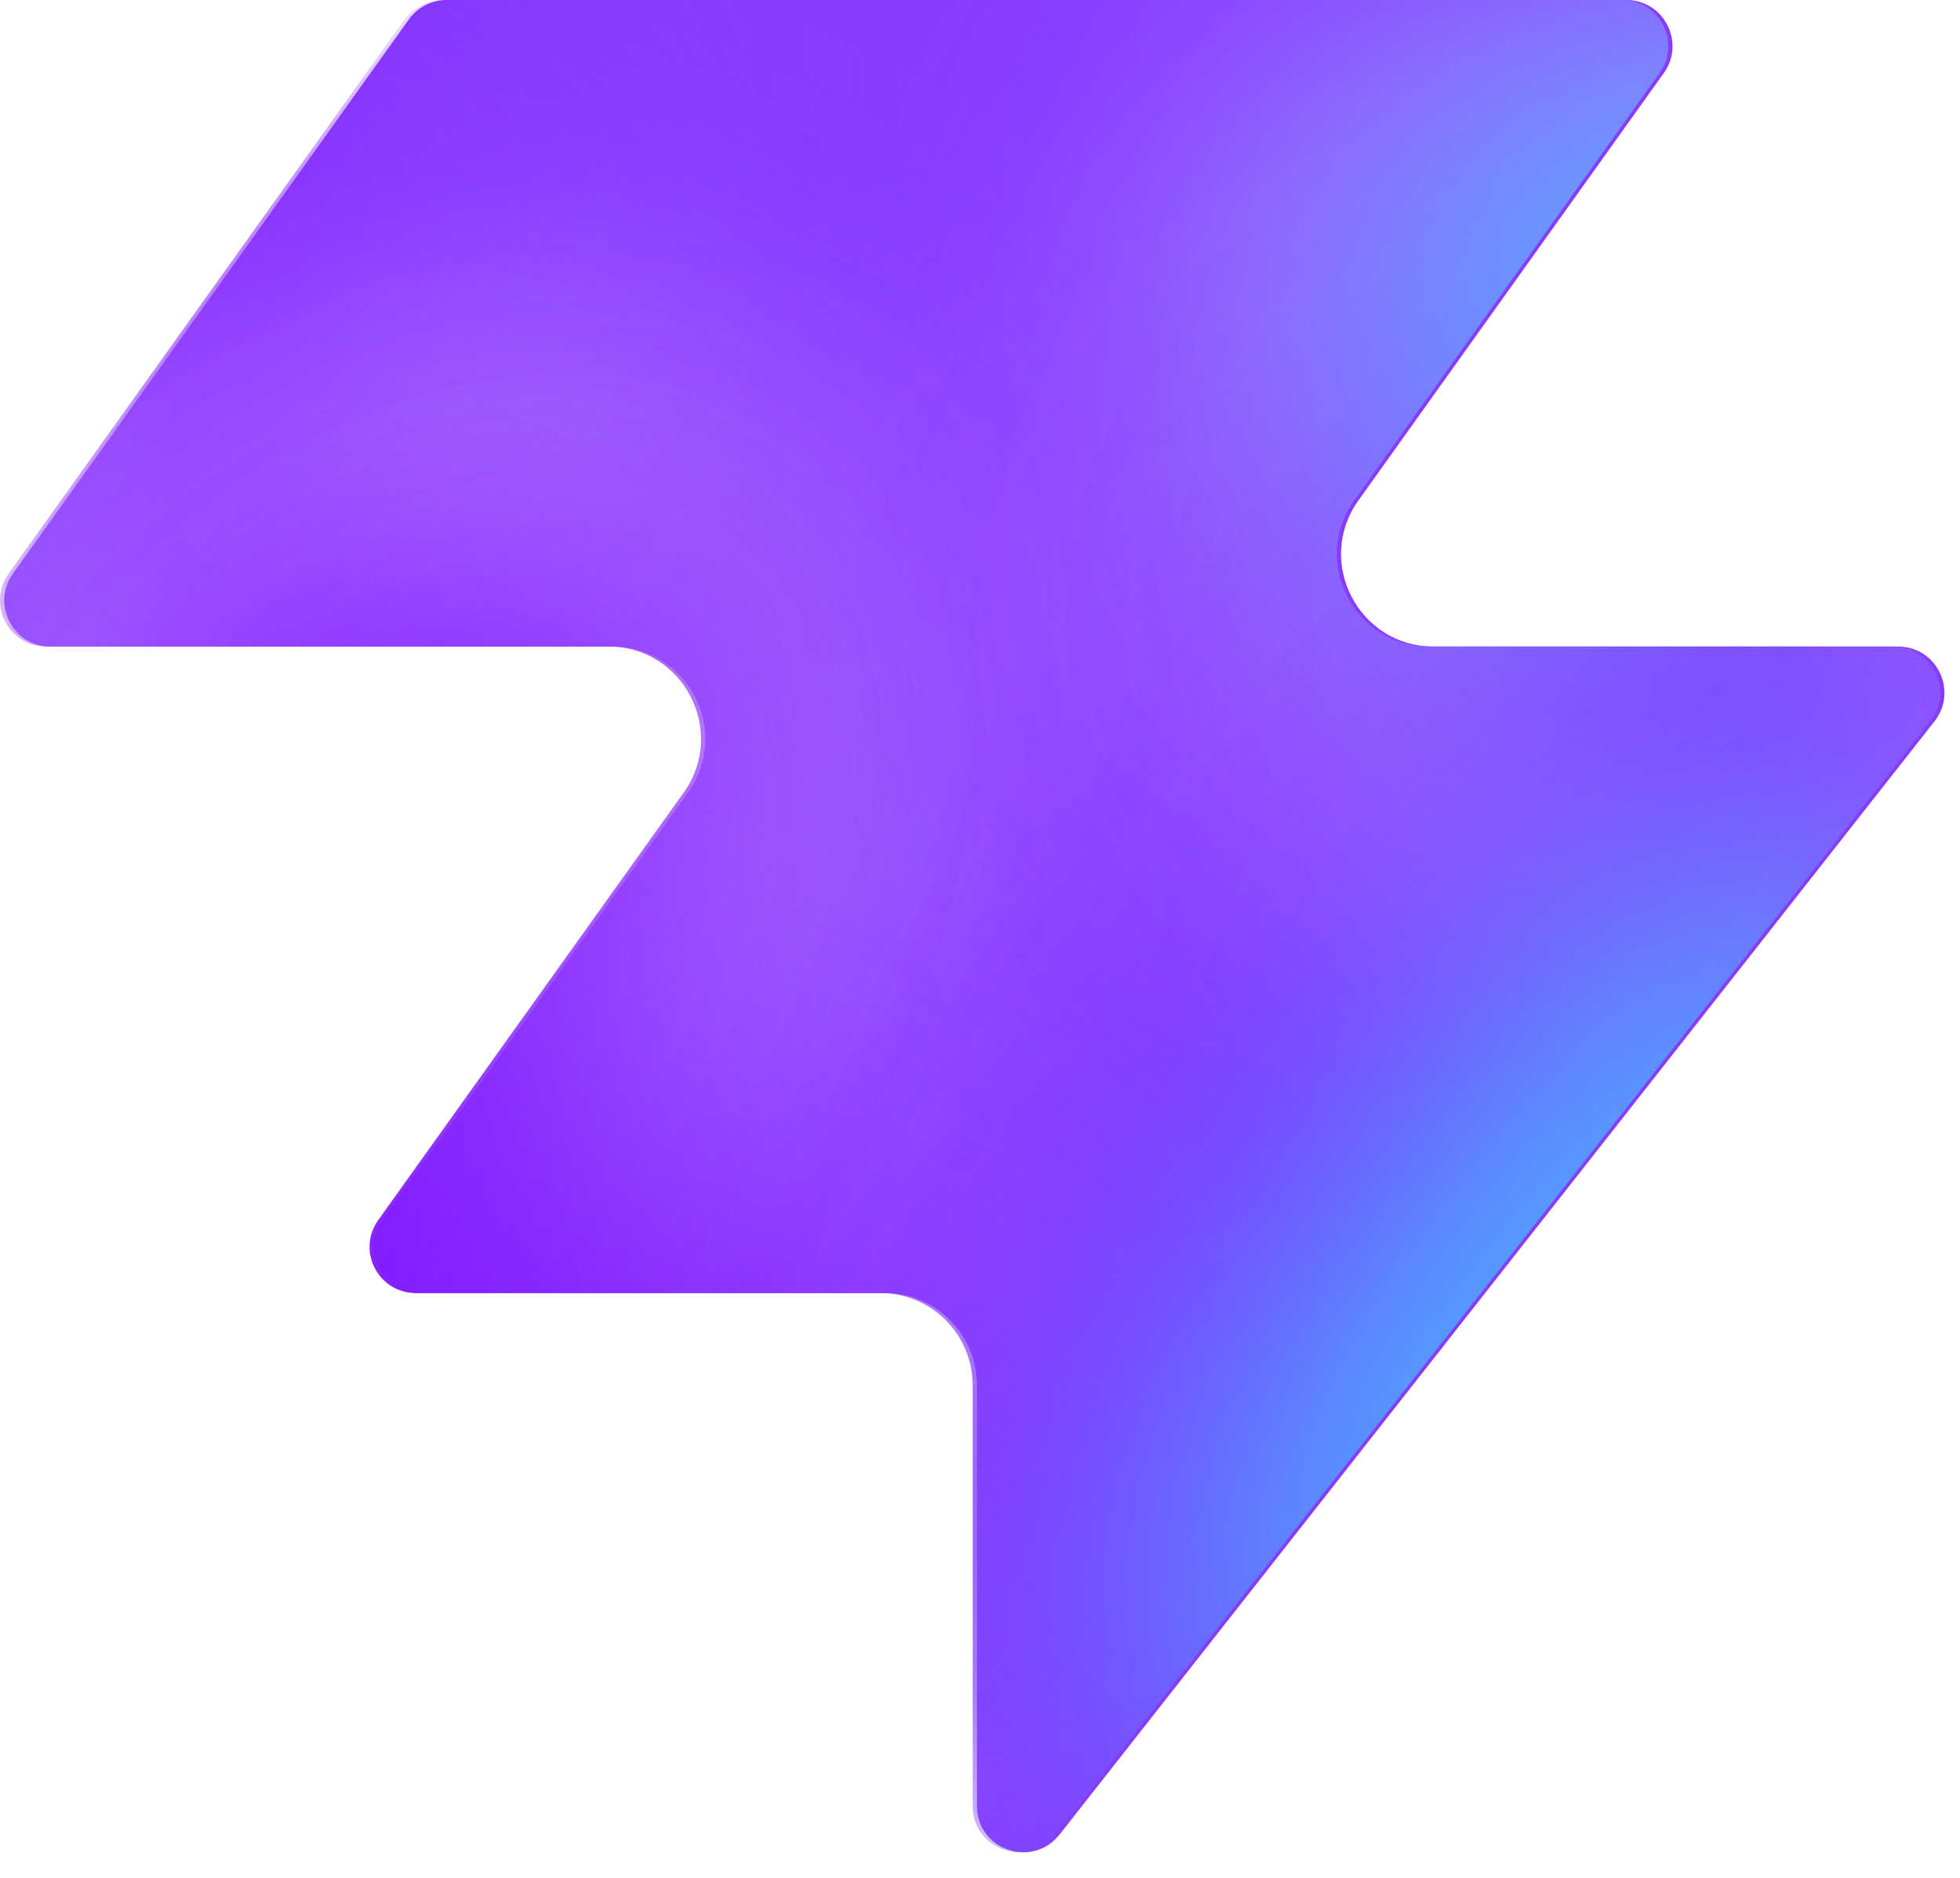
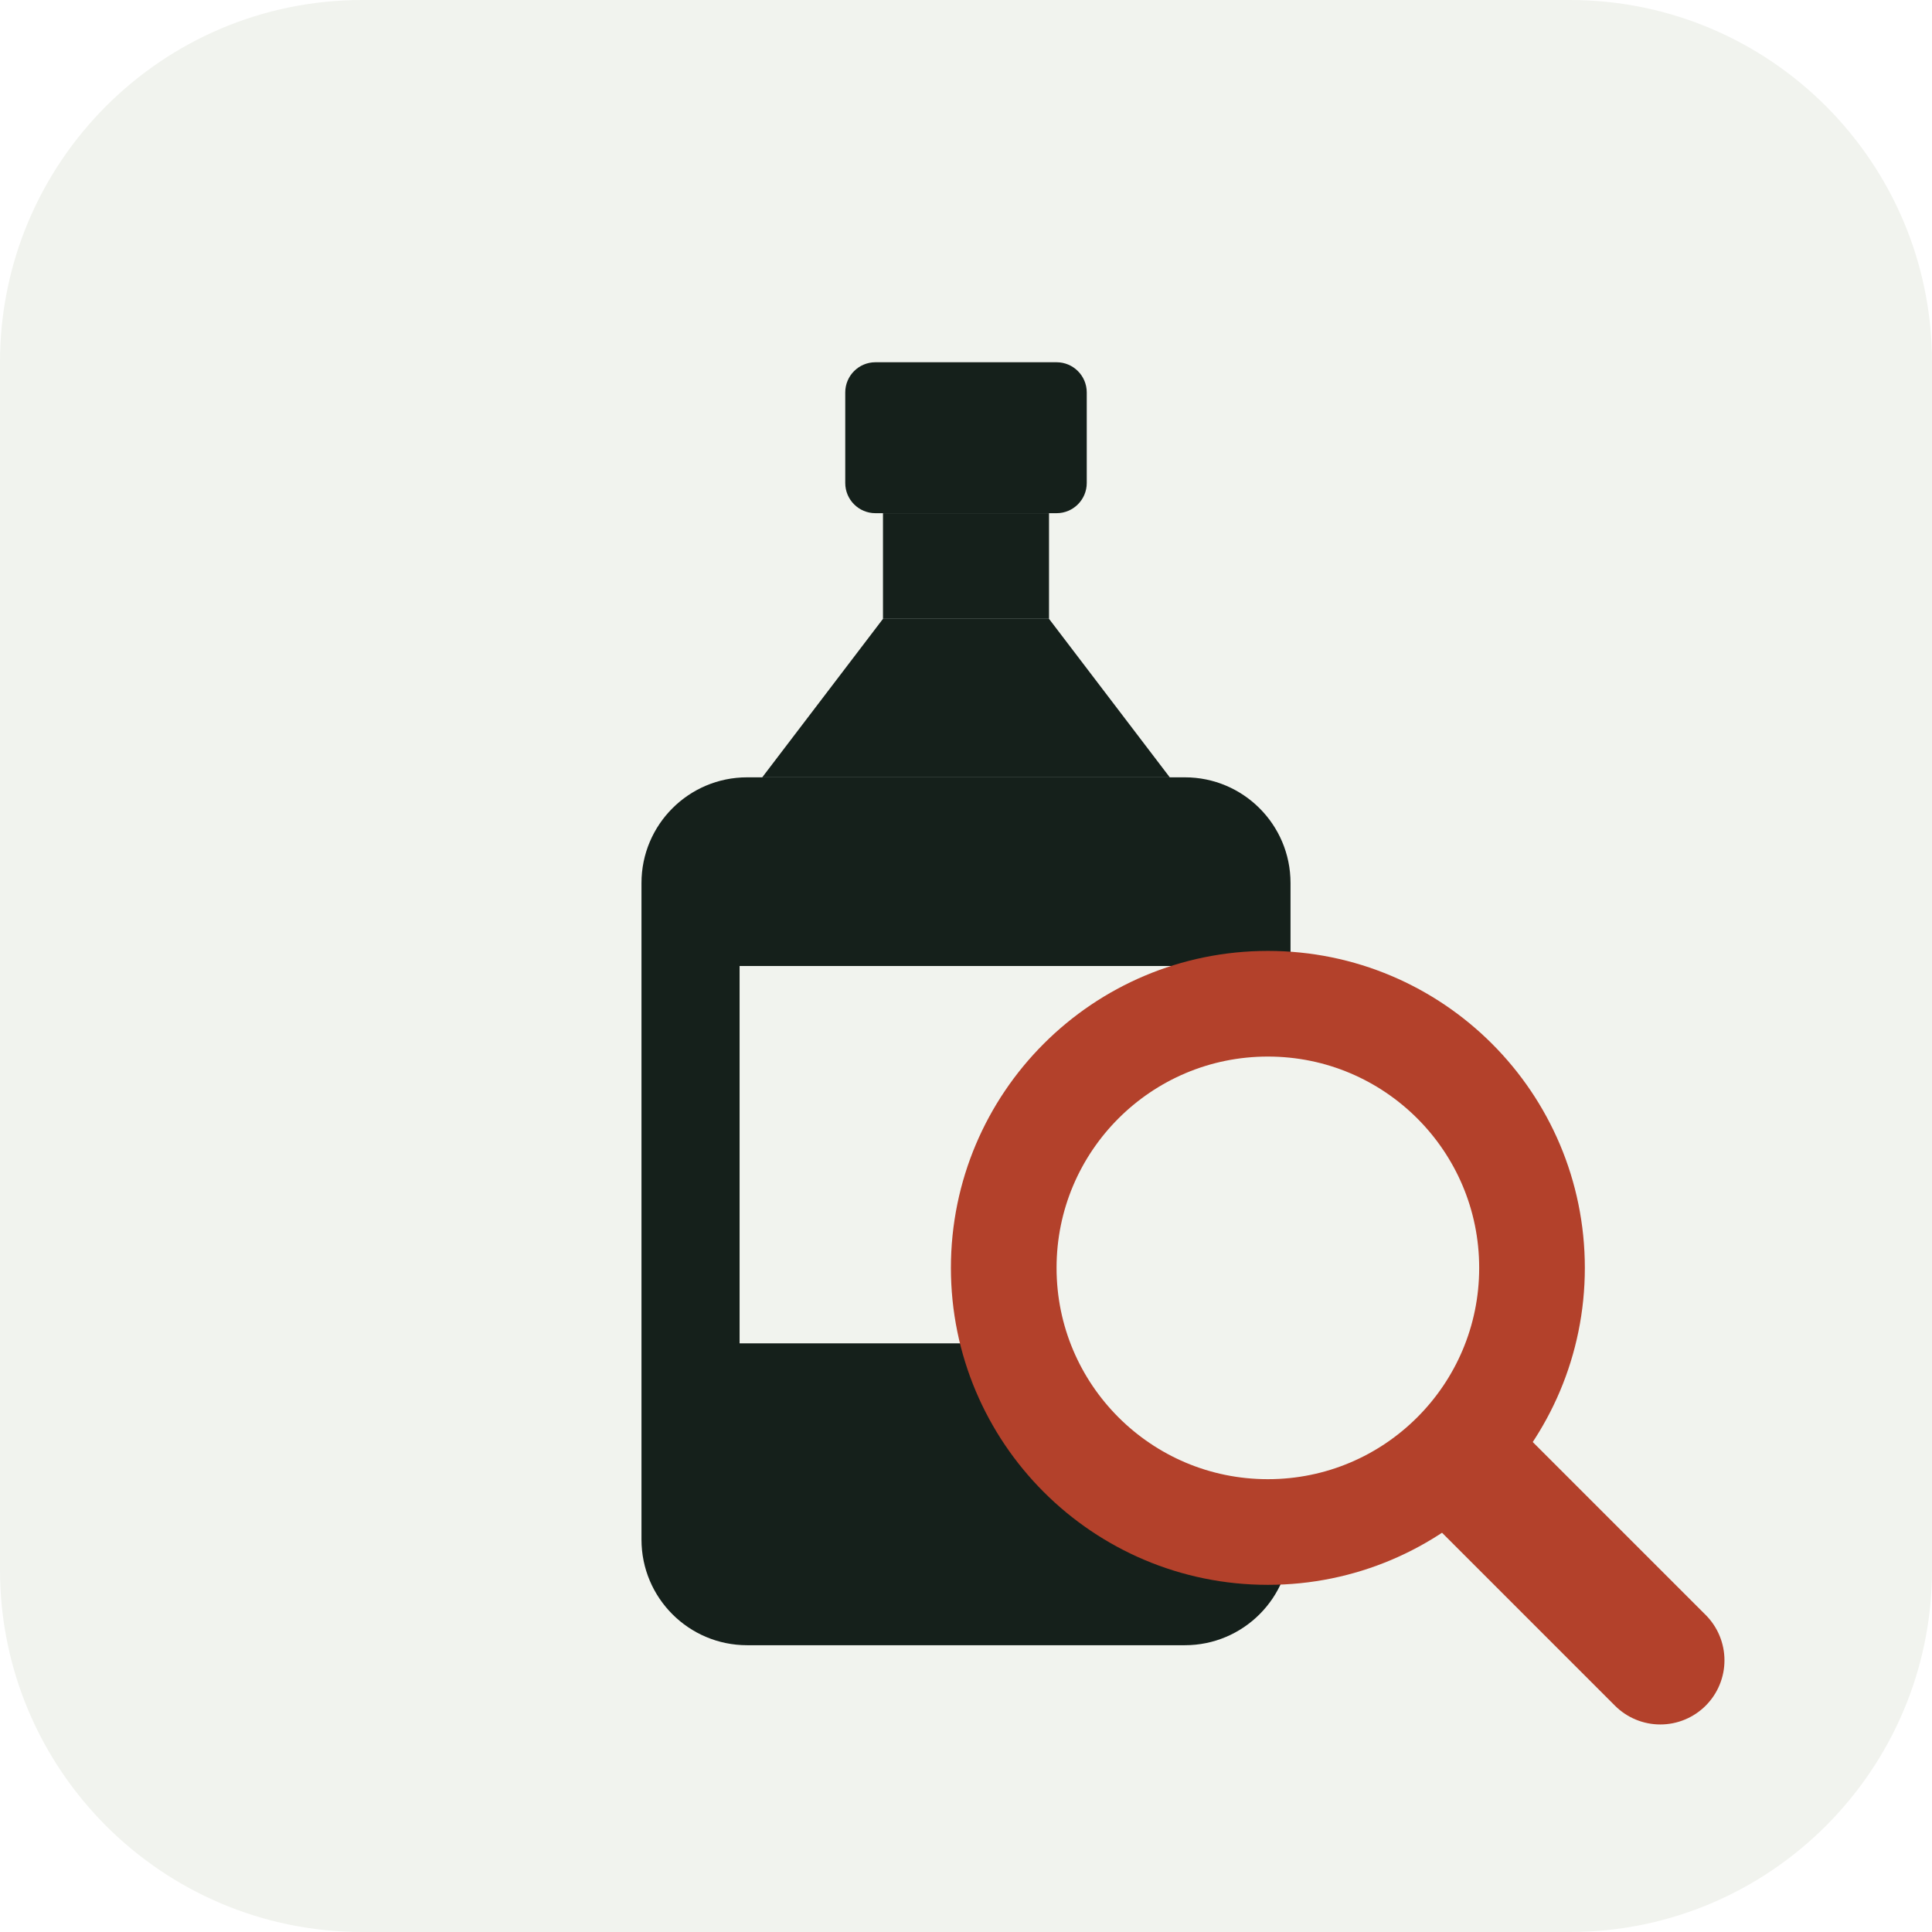
- <svg xmlns="http://www.w3.org/2000/svg" width="48" height="46" fill="none" viewBox="0 0 48 46">
-   <path fill="#863bff" d="M25.946 44.938c-.664.845-2.021.375-2.021-.698V33.937a2.26 2.26 0 0 0-2.262-2.262H10.287c-.92 0-1.456-1.04-.92-1.788l7.48-10.471c1.07-1.497 0-3.578-1.842-3.578H1.237c-.92 0-1.456-1.04-.92-1.788L10.013.474c.214-.297.556-.474.92-.474h28.894c.92 0 1.456 1.04.92 1.788l-7.48 10.471c-1.07 1.498 0 3.579 1.842 3.579h11.377c.943 0 1.473 1.088.89 1.83L25.947 44.94z" style="fill:#863bff;fill:color(display-p3 .525 .23 1);fill-opacity:1" />
-   <mask id="a" width="48" height="46" x="0" y="0" maskUnits="userSpaceOnUse" style="mask-type:alpha">
-     <path fill="#000" d="M25.842 44.938c-.664.844-2.021.375-2.021-.698V33.937a2.26 2.26 0 0 0-2.262-2.262H10.183c-.92 0-1.456-1.04-.92-1.788l7.48-10.471c1.07-1.498 0-3.579-1.842-3.579H1.133c-.92 0-1.456-1.04-.92-1.787L9.91.473c.214-.297.556-.474.92-.474h28.894c.92 0 1.456 1.04.92 1.788l-7.48 10.471c-1.07 1.498 0 3.578 1.842 3.578h11.377c.943 0 1.473 1.088.89 1.832L25.843 44.94z" style="fill:#000;fill-opacity:1" />
-   </mask>
-   <g mask="url(#a)">
-     <g filter="url(#b)">
-       <ellipse cx="5.508" cy="14.704" fill="#ede6ff" rx="5.508" ry="14.704" style="fill:#ede6ff;fill:color(display-p3 .927 .903 1);fill-opacity:1" transform="matrix(.00324 1 1 -.00324 -4.47 31.516)" />
-     </g>
-     <g filter="url(#c)">
-       <ellipse cx="10.399" cy="29.851" fill="#ede6ff" rx="10.399" ry="29.851" style="fill:#ede6ff;fill:color(display-p3 .927 .903 1);fill-opacity:1" transform="matrix(.00324 1 1 -.00324 -39.328 7.883)" />
-     </g>
-     <g filter="url(#d)">
-       <ellipse cx="5.508" cy="30.487" fill="#7e14ff" rx="5.508" ry="30.487" style="fill:#7e14ff;fill:color(display-p3 .492 .077 1);fill-opacity:1" transform="rotate(89.814 -25.913 -14.639)scale(1 -1)" />
-     </g>
-     <g filter="url(#e)">
-       <ellipse cx="5.508" cy="30.599" fill="#7e14ff" rx="5.508" ry="30.599" style="fill:#7e14ff;fill:color(display-p3 .492 .077 1);fill-opacity:1" transform="rotate(89.814 -32.644 -3.334)scale(1 -1)" />
-     </g>
-     <g filter="url(#f)">
-       <ellipse cx="5.508" cy="30.599" fill="#7e14ff" rx="5.508" ry="30.599" style="fill:#7e14ff;fill:color(display-p3 .492 .077 1);fill-opacity:1" transform="matrix(.00324 1 1 -.00324 -34.34 30.47)" />
-     </g>
-     <g filter="url(#g)">
-       <ellipse cx="14.072" cy="22.078" fill="#ede6ff" rx="14.072" ry="22.078" style="fill:#ede6ff;fill:color(display-p3 .927 .903 1);fill-opacity:1" transform="rotate(93.35 24.506 48.493)scale(-1 1)" />
-     </g>
-     <g filter="url(#h)">
-       <ellipse cx="3.47" cy="21.501" fill="#7e14ff" rx="3.47" ry="21.501" style="fill:#7e14ff;fill:color(display-p3 .492 .077 1);fill-opacity:1" transform="rotate(89.009 28.708 47.59)scale(-1 1)" />
-     </g>
-     <g filter="url(#i)">
-       <ellipse cx="3.47" cy="21.501" fill="#7e14ff" rx="3.47" ry="21.501" style="fill:#7e14ff;fill:color(display-p3 .492 .077 1);fill-opacity:1" transform="rotate(89.009 28.708 47.59)scale(-1 1)" />
-     </g>
-     <g filter="url(#j)">
-       <ellipse cx=".387" cy="8.972" fill="#7e14ff" rx="4.407" ry="29.108" style="fill:#7e14ff;fill:color(display-p3 .492 .077 1);fill-opacity:1" transform="rotate(39.51 .387 8.972)" />
-     </g>
-     <g filter="url(#k)">
-       <ellipse cx="47.523" cy="-6.092" fill="#7e14ff" rx="4.407" ry="29.108" style="fill:#7e14ff;fill:color(display-p3 .492 .077 1);fill-opacity:1" transform="rotate(37.892 47.523 -6.092)" />
-     </g>
-     <g filter="url(#l)">
-       <ellipse cx="41.412" cy="6.333" fill="#47bfff" rx="5.971" ry="9.665" style="fill:#47bfff;fill:color(display-p3 .28 .748 1);fill-opacity:1" transform="rotate(37.892 41.412 6.333)" />
-     </g>
-     <g filter="url(#m)">
-       <ellipse cx="-1.879" cy="38.332" fill="#7e14ff" rx="4.407" ry="29.108" style="fill:#7e14ff;fill:color(display-p3 .492 .077 1);fill-opacity:1" transform="rotate(37.892 -1.88 38.332)" />
-     </g>
-     <g filter="url(#n)">
-       <ellipse cx="-1.879" cy="38.332" fill="#7e14ff" rx="4.407" ry="29.108" style="fill:#7e14ff;fill:color(display-p3 .492 .077 1);fill-opacity:1" transform="rotate(37.892 -1.88 38.332)" />
-     </g>
-     <g filter="url(#o)">
-       <ellipse cx="35.651" cy="29.907" fill="#7e14ff" rx="4.407" ry="29.108" style="fill:#7e14ff;fill:color(display-p3 .492 .077 1);fill-opacity:1" transform="rotate(37.892 35.651 29.907)" />
-     </g>
-     <g filter="url(#p)">
-       <ellipse cx="38.418" cy="32.4" fill="#47bfff" rx="5.971" ry="15.297" style="fill:#47bfff;fill:color(display-p3 .28 .748 1);fill-opacity:1" transform="rotate(37.892 38.418 32.4)" />
-     </g>
-   </g>
-   <defs>
-     <filter id="b" width="60.045" height="41.654" x="-19.77" y="16.149" color-interpolation-filters="sRGB" filterUnits="userSpaceOnUse">
-       <feFlood flood-opacity="0" result="BackgroundImageFix" />
-       <feBlend in="SourceGraphic" in2="BackgroundImageFix" result="shape" />
-       <feGaussianBlur result="effect1_foregroundBlur_2002_17158" stdDeviation="7.659" />
-     </filter>
-     <filter id="c" width="90.34" height="51.437" x="-54.613" y="-7.533" color-interpolation-filters="sRGB" filterUnits="userSpaceOnUse">
-       <feFlood flood-opacity="0" result="BackgroundImageFix" />
-       <feBlend in="SourceGraphic" in2="BackgroundImageFix" result="shape" />
-       <feGaussianBlur result="effect1_foregroundBlur_2002_17158" stdDeviation="7.659" />
-     </filter>
-     <filter id="d" width="79.355" height="29.4" x="-49.64" y="2.03" color-interpolation-filters="sRGB" filterUnits="userSpaceOnUse">
-       <feFlood flood-opacity="0" result="BackgroundImageFix" />
-       <feBlend in="SourceGraphic" in2="BackgroundImageFix" result="shape" />
-       <feGaussianBlur result="effect1_foregroundBlur_2002_17158" stdDeviation="4.596" />
-     </filter>
-     <filter id="e" width="79.579" height="29.4" x="-45.045" y="20.029" color-interpolation-filters="sRGB" filterUnits="userSpaceOnUse">
-       <feFlood flood-opacity="0" result="BackgroundImageFix" />
-       <feBlend in="SourceGraphic" in2="BackgroundImageFix" result="shape" />
-       <feGaussianBlur result="effect1_foregroundBlur_2002_17158" stdDeviation="4.596" />
-     </filter>
-     <filter id="f" width="79.579" height="29.4" x="-43.513" y="21.178" color-interpolation-filters="sRGB" filterUnits="userSpaceOnUse">
-       <feFlood flood-opacity="0" result="BackgroundImageFix" />
-       <feBlend in="SourceGraphic" in2="BackgroundImageFix" result="shape" />
-       <feGaussianBlur result="effect1_foregroundBlur_2002_17158" stdDeviation="4.596" />
-     </filter>
-     <filter id="g" width="74.749" height="58.852" x="15.756" y="-17.901" color-interpolation-filters="sRGB" filterUnits="userSpaceOnUse">
-       <feFlood flood-opacity="0" result="BackgroundImageFix" />
-       <feBlend in="SourceGraphic" in2="BackgroundImageFix" result="shape" />
-       <feGaussianBlur result="effect1_foregroundBlur_2002_17158" stdDeviation="7.659" />
-     </filter>
-     <filter id="h" width="61.377" height="25.362" x="23.548" y="2.284" color-interpolation-filters="sRGB" filterUnits="userSpaceOnUse">
-       <feFlood flood-opacity="0" result="BackgroundImageFix" />
-       <feBlend in="SourceGraphic" in2="BackgroundImageFix" result="shape" />
-       <feGaussianBlur result="effect1_foregroundBlur_2002_17158" stdDeviation="4.596" />
-     </filter>
-     <filter id="i" width="61.377" height="25.362" x="23.548" y="2.284" color-interpolation-filters="sRGB" filterUnits="userSpaceOnUse">
-       <feFlood flood-opacity="0" result="BackgroundImageFix" />
-       <feBlend in="SourceGraphic" in2="BackgroundImageFix" result="shape" />
-       <feGaussianBlur result="effect1_foregroundBlur_2002_17158" stdDeviation="4.596" />
-     </filter>
-     <filter id="j" width="56.045" height="63.649" x="-27.636" y="-22.853" color-interpolation-filters="sRGB" filterUnits="userSpaceOnUse">
-       <feFlood flood-opacity="0" result="BackgroundImageFix" />
-       <feBlend in="SourceGraphic" in2="BackgroundImageFix" result="shape" />
-       <feGaussianBlur result="effect1_foregroundBlur_2002_17158" stdDeviation="4.596" />
-     </filter>
-     <filter id="k" width="54.814" height="64.646" x="20.116" y="-38.415" color-interpolation-filters="sRGB" filterUnits="userSpaceOnUse">
-       <feFlood flood-opacity="0" result="BackgroundImageFix" />
-       <feBlend in="SourceGraphic" in2="BackgroundImageFix" result="shape" />
-       <feGaussianBlur result="effect1_foregroundBlur_2002_17158" stdDeviation="4.596" />
-     </filter>
-     <filter id="l" width="33.541" height="35.313" x="24.641" y="-11.323" color-interpolation-filters="sRGB" filterUnits="userSpaceOnUse">
-       <feFlood flood-opacity="0" result="BackgroundImageFix" />
-       <feBlend in="SourceGraphic" in2="BackgroundImageFix" result="shape" />
-       <feGaussianBlur result="effect1_foregroundBlur_2002_17158" stdDeviation="4.596" />
-     </filter>
-     <filter id="m" width="54.814" height="64.646" x="-29.286" y="6.009" color-interpolation-filters="sRGB" filterUnits="userSpaceOnUse">
-       <feFlood flood-opacity="0" result="BackgroundImageFix" />
-       <feBlend in="SourceGraphic" in2="BackgroundImageFix" result="shape" />
-       <feGaussianBlur result="effect1_foregroundBlur_2002_17158" stdDeviation="4.596" />
-     </filter>
-     <filter id="n" width="54.814" height="64.646" x="-29.286" y="6.009" color-interpolation-filters="sRGB" filterUnits="userSpaceOnUse">
-       <feFlood flood-opacity="0" result="BackgroundImageFix" />
-       <feBlend in="SourceGraphic" in2="BackgroundImageFix" result="shape" />
-       <feGaussianBlur result="effect1_foregroundBlur_2002_17158" stdDeviation="4.596" />
-     </filter>
-     <filter id="o" width="54.814" height="64.646" x="8.244" y="-2.416" color-interpolation-filters="sRGB" filterUnits="userSpaceOnUse">
-       <feFlood flood-opacity="0" result="BackgroundImageFix" />
-       <feBlend in="SourceGraphic" in2="BackgroundImageFix" result="shape" />
-       <feGaussianBlur result="effect1_foregroundBlur_2002_17158" stdDeviation="4.596" />
-     </filter>
-     <filter id="p" width="39.409" height="43.623" x="18.713" y="10.588" color-interpolation-filters="sRGB" filterUnits="userSpaceOnUse">
-       <feFlood flood-opacity="0" result="BackgroundImageFix" />
-       <feBlend in="SourceGraphic" in2="BackgroundImageFix" result="shape" />
-       <feGaussianBlur result="effect1_foregroundBlur_2002_17158" stdDeviation="4.596" />
-     </filter>
-   </defs>
+ <svg xmlns="http://www.w3.org/2000/svg" viewBox="0 0 512 512">
+   <rect width="512" height="512" rx="96" fill="#f1f3ee" />
+   <rect x="224" y="96" width="64" height="40" rx="8" fill="#15201b" />
+   <rect x="234" y="136" width="44" height="28" fill="#15201b" />
+   <path d="M234 164 L278 164 L310 206 L202 206 Z" fill="#15201b" />
+   <rect x="170" y="206" width="172" height="230" rx="28" fill="#15201b" />
+   <rect x="196" y="256" width="120" height="100" fill="#f1f3ee" />
+   <line x1="385" y1="385" x2="440" y2="440" stroke="#b3412b" stroke-width="34" stroke-linecap="round" />
+   <circle cx="336" cy="336" r="70" fill="#f1f3ee" stroke="#b3412b" stroke-width="28" />
</svg>
